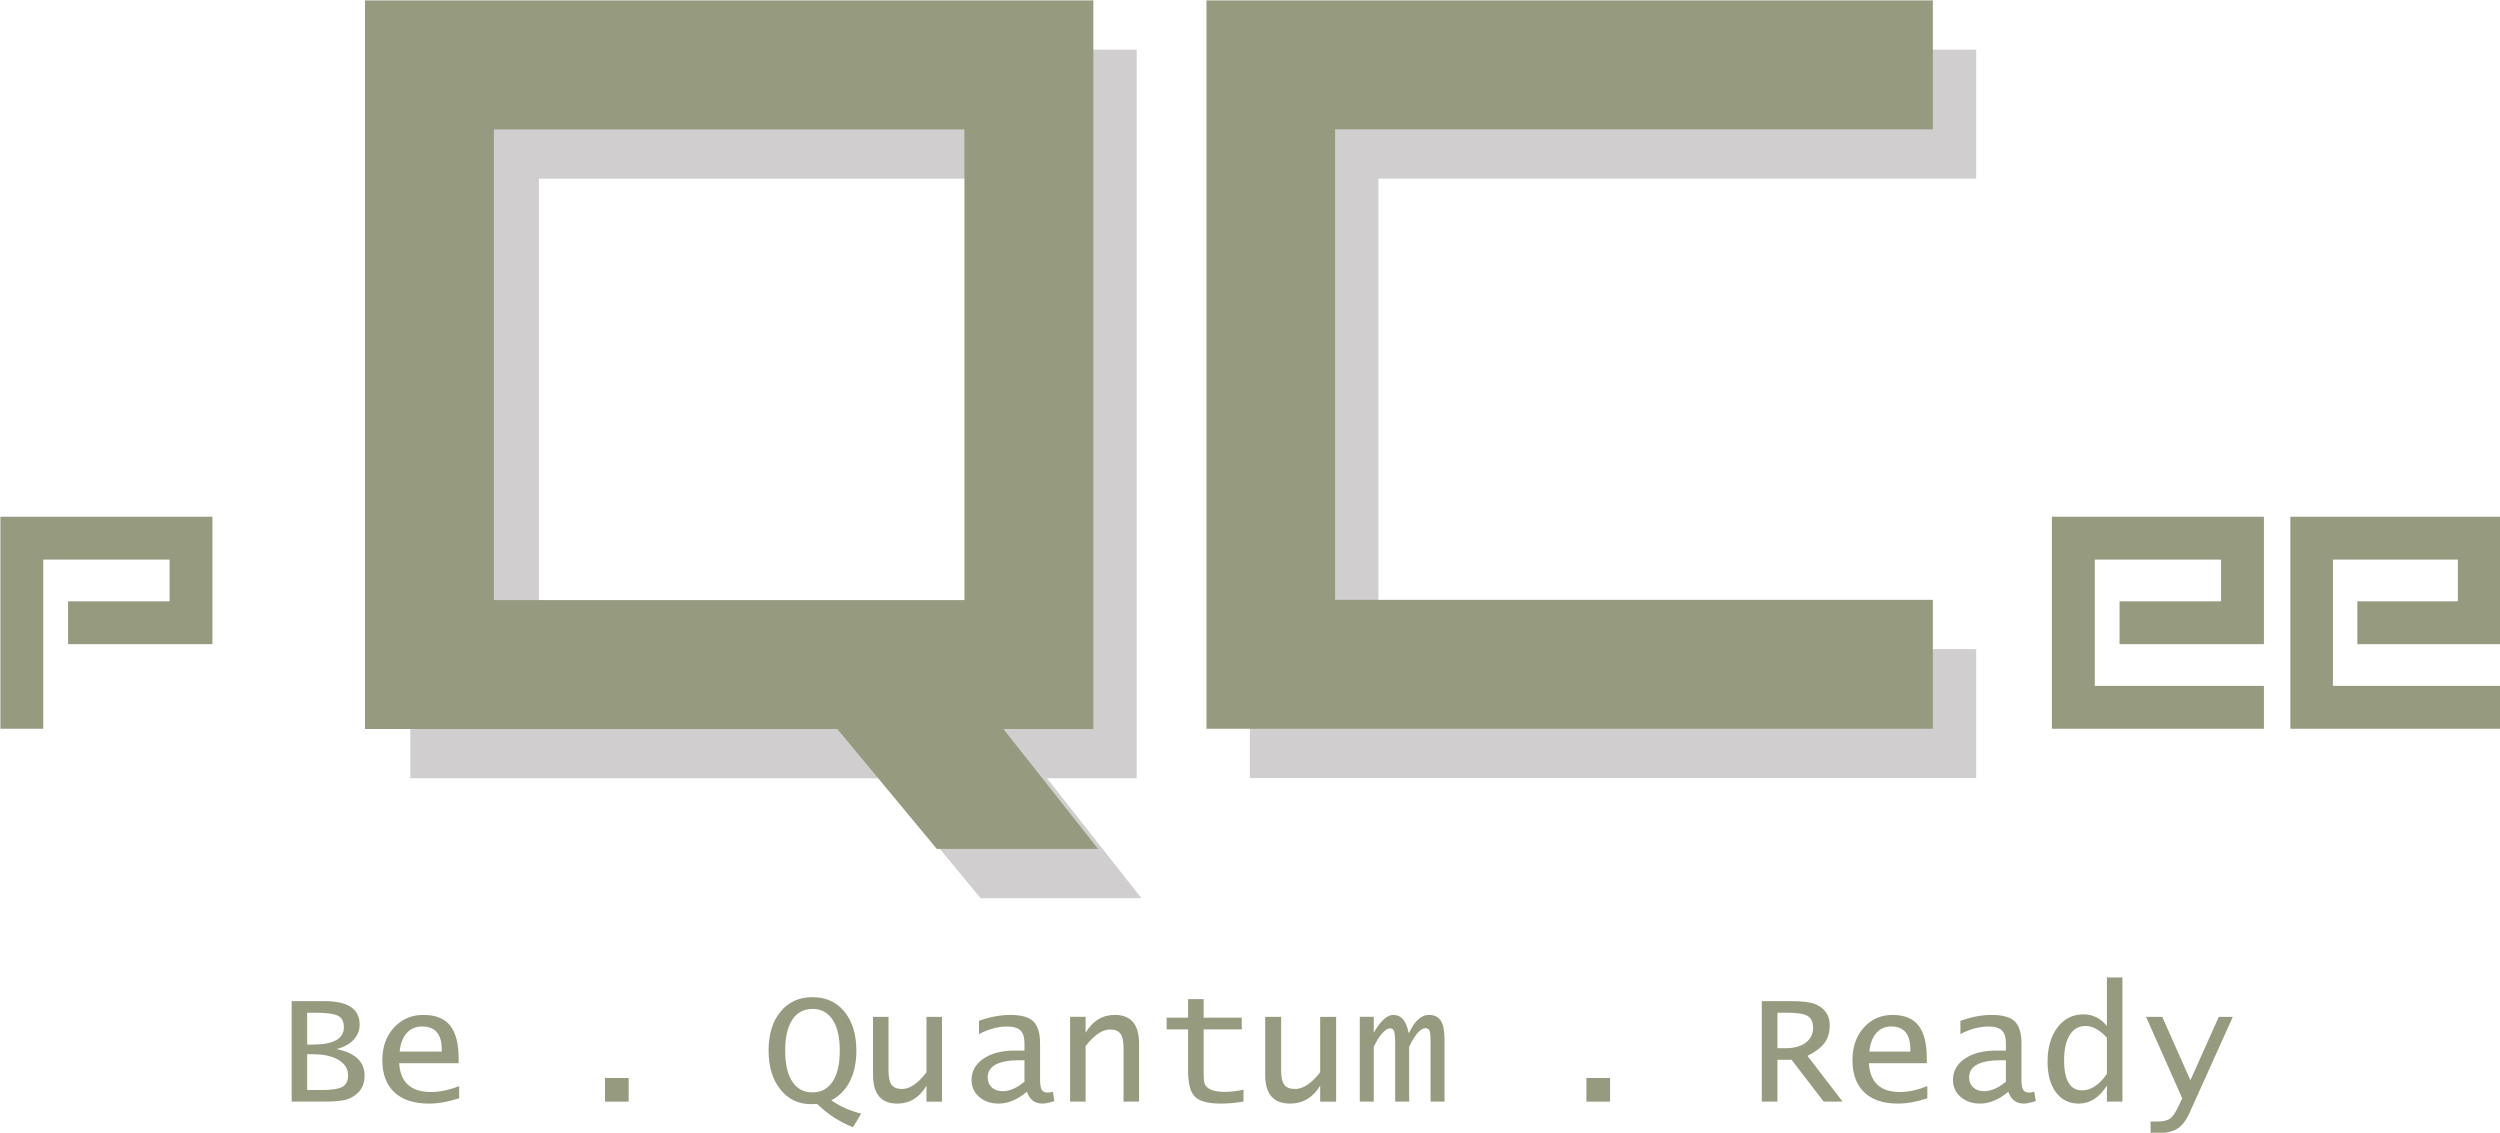
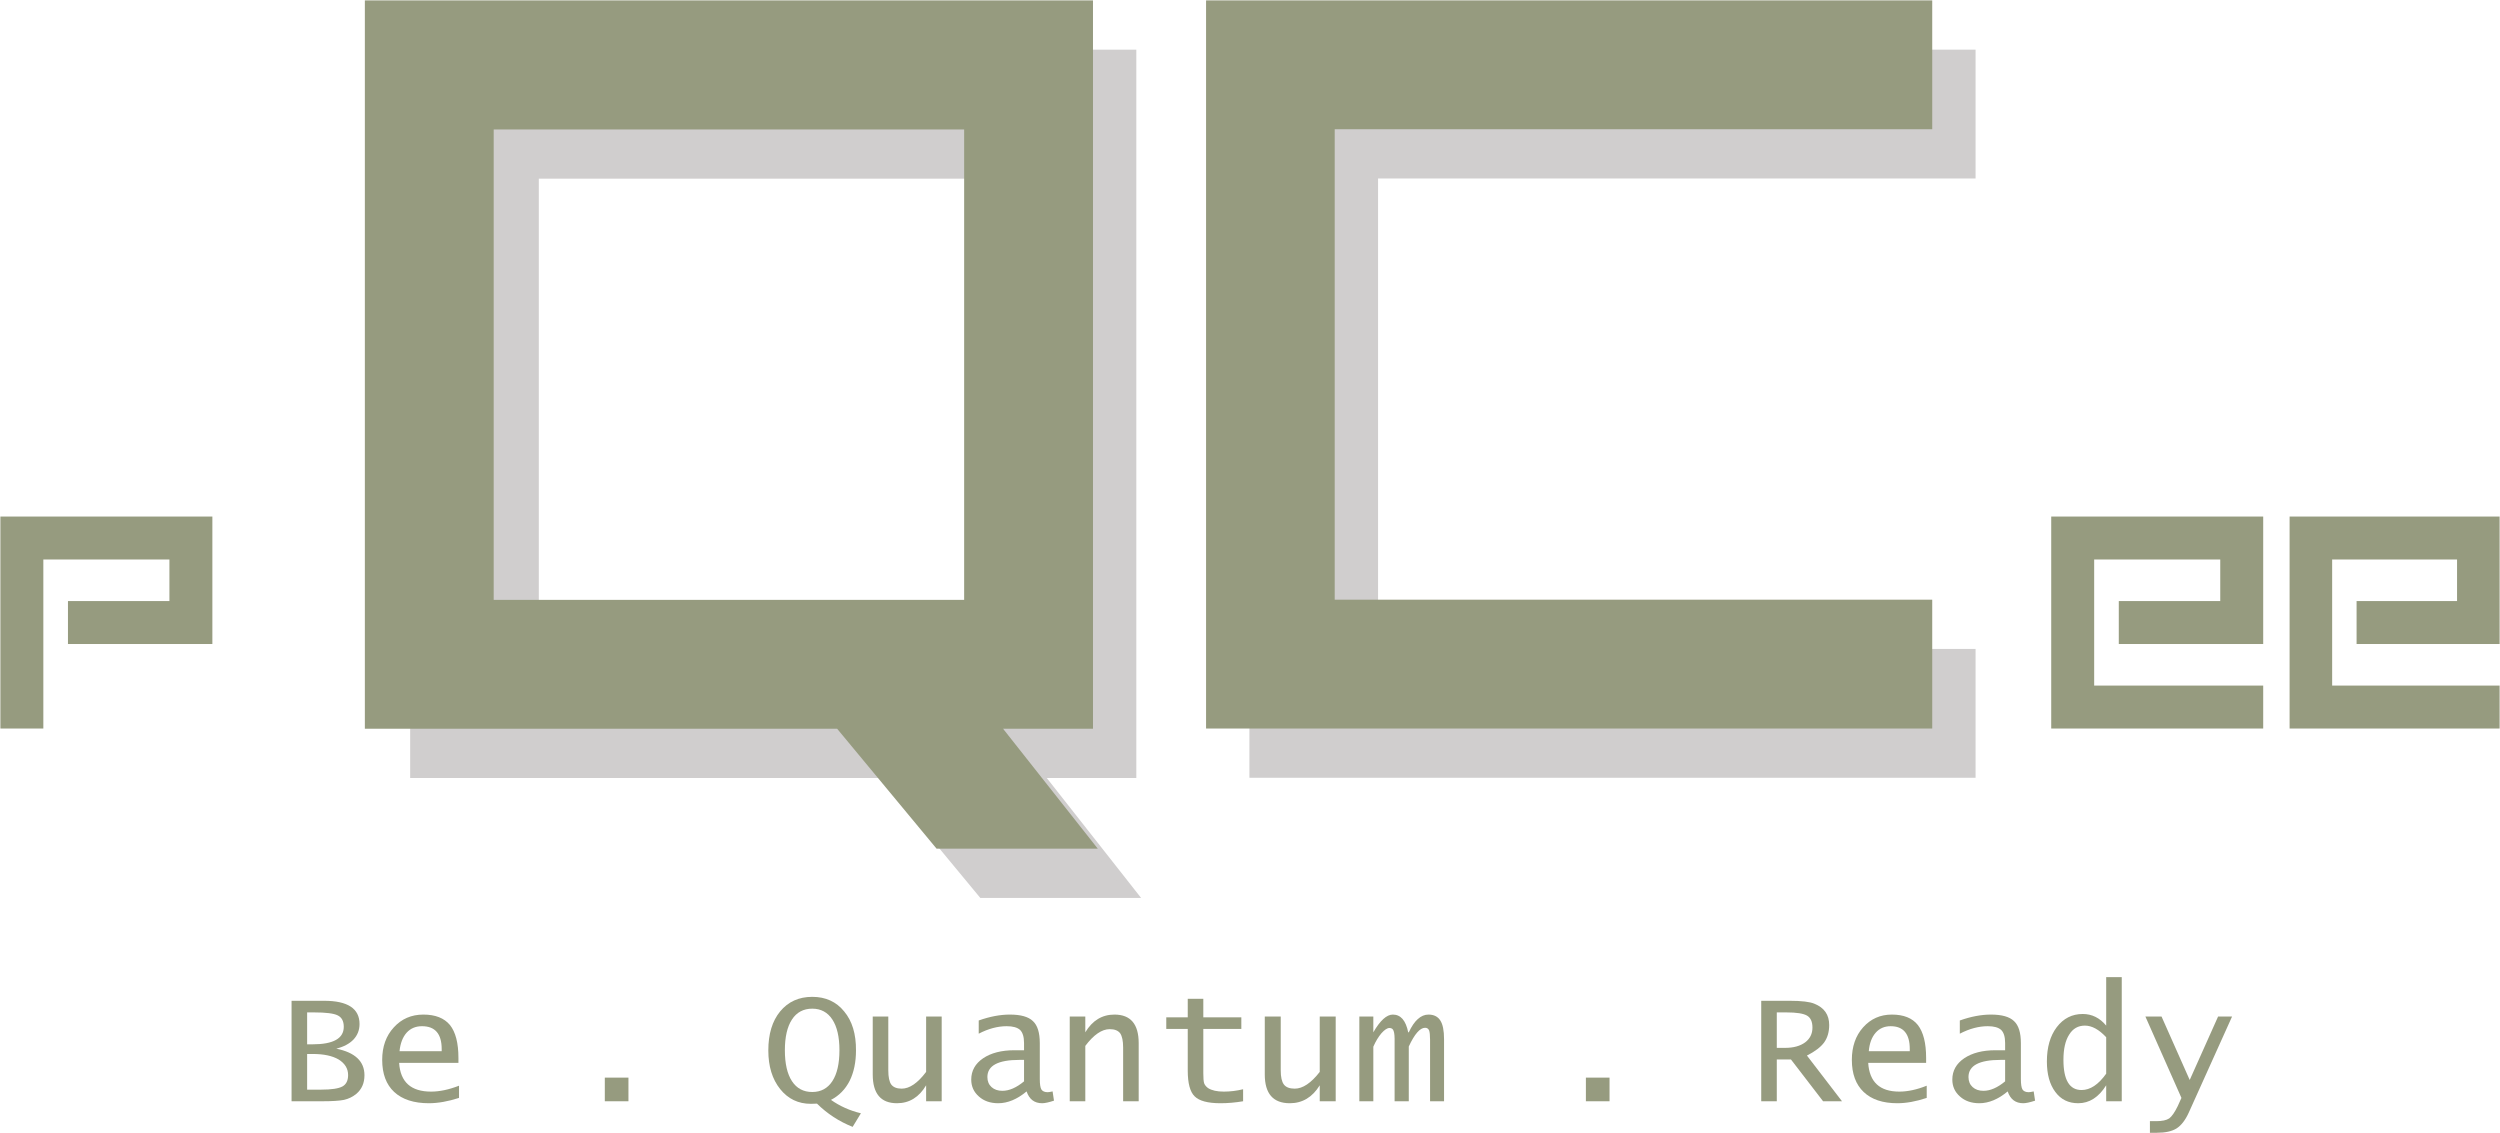
- <svg xmlns="http://www.w3.org/2000/svg" xml:space="preserve" overflow="hidden">
+ <svg xmlns="http://www.w3.org/2000/svg" version="1.2" viewBox="0 0 1269 575" width="1269" height="575">
  <defs>
-     <clipPath id="clip0">
-       <rect x="1596" y="766" width="1269" height="575" />
+     <clipPath clipPathUnits="userSpaceOnUse" id="cp1">
+       <path d="m0 0h1269v575h-1269z" />
    </clipPath>
  </defs>
-   <g clip-path="url(#clip0)" transform="translate(-1596 -766)">
-     <path d="M1806.5 793.5 2170.5 793.5 2170.5 1158.64 2122.57 1158.64 2170.5 1219.5 2094.67 1219.5 2044.31 1158.64 1806.5 1158.64 1806.5 793.5ZM1867.17 854.357 1867.17 1097.79 2109.83 1097.79 2109.83 854.357 1867.17 854.357Z" stroke="#D0CECE" stroke-width="4.583" stroke-miterlimit="8" fill="#D0CECE" fill-rule="evenodd" />
-     <path d="M2232.5 793.5 2596.5 793.5 2596.5 854.333 2293.17 854.333 2293.17 1097.67 2596.5 1097.67 2596.5 1158.5 2232.5 1158.5 2232.5 793.5Z" stroke="#D0CECE" stroke-width="4.583" stroke-miterlimit="8" fill="#D0CECE" fill-rule="evenodd" />
-     <path d="M1783.5 768.5 2148.5 768.5 2148.5 1133.64 2100.44 1133.64 2148.5 1194.5 2072.46 1194.5 2021.97 1133.64 1783.5 1133.64 1783.5 768.5ZM1844.33 829.357 1844.33 1072.79 2087.67 1072.79 2087.67 829.357 1844.33 829.357Z" stroke="#969B7F" stroke-width="4.583" stroke-miterlimit="8" fill="#969B7F" fill-rule="evenodd" />
-     <path d="M2210.5 768.5 2574.5 768.5 2574.5 829.333 2271.17 829.333 2271.17 1072.67 2574.5 1072.67 2574.5 1133.5 2210.5 1133.5 2210.5 768.5Z" stroke="#969B7F" stroke-width="4.583" stroke-miterlimit="8" fill="#969B7F" fill-rule="evenodd" />
-     <path d="M1598.5 1030.5 1701.5 1030.5 1701.5 1090.58 1632.83 1090.58 1632.83 1073.42 1684.33 1073.42 1684.33 1047.67 1615.67 1047.67 1615.67 1133.5 1598.5 1133.5 1598.5 1030.5Z" stroke="#969B7F" stroke-width="4.583" stroke-miterlimit="8" fill="#969B7F" fill-rule="evenodd" />
-     <path d="M2639.5 1030.5 2742.5 1030.5 2742.5 1090.58 2673.83 1090.58 2673.83 1073.42 2725.33 1073.42 2725.33 1047.67 2656.67 1047.67 2656.67 1116.33 2742.5 1116.33 2742.5 1133.5 2639.5 1133.5 2639.5 1030.5Z" stroke="#969B7F" stroke-width="4.583" stroke-miterlimit="8" fill="#969B7F" fill-rule="evenodd" />
-     <path d="M2760.5 1030.5 2862.5 1030.5 2862.5 1090.58 2794.5 1090.58 2794.5 1073.42 2845.5 1073.42 2845.5 1047.67 2777.5 1047.67 2777.5 1116.33 2862.5 1116.33 2862.5 1133.5 2760.5 1133.5 2760.5 1030.5Z" stroke="#969B7F" stroke-width="4.583" stroke-miterlimit="8" fill="#969B7F" fill-rule="evenodd" />
-     <path d="M2665.12 1262 2673 1262 2673 1325 2665.12 1325 2665.12 1316.86C2661.28 1322.95 2656.53 1326 2650.88 1326 2645.97 1326 2642.1 1324.1 2639.26 1320.29 2636.42 1316.49 2635 1311.32 2635 1304.77 2635 1297.59 2636.68 1291.79 2640.04 1287.36 2643.4 1282.93 2647.8 1280.71 2653.24 1280.71 2657.91 1280.71 2661.87 1282.68 2665.12 1286.62L2665.12 1262ZM2654.32 1286.62C2650.85 1286.62 2648.17 1288.14 2646.26 1291.17 2644.35 1294.21 2643.4 1298.48 2643.4 1304 2643.4 1314.2 2646.45 1319.3 2652.56 1319.3 2657.01 1319.3 2661.2 1316.52 2665.12 1310.96L2665.12 1292.52C2661.44 1288.59 2657.84 1286.62 2654.32 1286.62Z" fill="#969B7F" fill-rule="evenodd" />
-     <path d="M2008.28 1272C2015.07 1272 2020.49 1274.46 2024.51 1279.37 2028.54 1284.28 2030.55 1290.88 2030.55 1299.17 2030.55 1305.14 2029.46 1310.29 2027.29 1314.61 2025.11 1318.93 2021.96 1322.16 2017.84 1324.32 2022.33 1327.49 2027.39 1329.74 2033 1331.06L2028.83 1338C2021.96 1335.28 2015.9 1331.34 2010.66 1326.17 2009.33 1326.25 2008.3 1326.29 2007.57 1326.29 2001.16 1326.29 1995.96 1323.79 1991.97 1318.79 1987.99 1313.78 1986 1307.24 1986 1299.17 1986 1290.88 1988.01 1284.28 1992.04 1279.37 1996.07 1274.46 2001.48 1272 2008.28 1272ZM2008.26 1277.97C2003.82 1277.97 2000.4 1279.81 1998.01 1283.48 1995.62 1287.16 1994.42 1292.37 1994.42 1299.13 1994.42 1305.91 1995.62 1311.14 1998.01 1314.81 2000.4 1318.48 2003.82 1320.32 2008.26 1320.32 2012.69 1320.32 2016.12 1318.48 2018.52 1314.81 2020.93 1311.14 2022.13 1305.91 2022.13 1299.13 2022.13 1292.37 2020.93 1287.16 2018.52 1283.48 2016.12 1279.81 2012.69 1277.97 2008.26 1277.97Z" fill="#969B7F" fill-rule="evenodd" />
-     <path d="M2198.87 1273 2206.78 1273 2206.78 1282.4 2226.12 1282.4 2226.12 1288.34 2206.78 1288.34 2206.78 1310.66C2206.78 1313.15 2206.93 1314.86 2207.24 1315.8 2207.55 1316.74 2208.21 1317.55 2209.23 1318.25 2211.05 1319.45 2213.71 1320.06 2217.19 1320.06 2220.49 1320.06 2223.76 1319.68 2227 1318.93L2227 1324.96C2223.04 1325.65 2219.22 1326 2215.52 1326 2209.08 1326 2204.69 1324.84 2202.36 1322.53 2200.04 1320.21 2198.87 1315.83 2198.87 1309.38L2198.87 1288.34 2188 1288.34 2188 1282.4 2198.87 1282.4 2198.87 1273Z" fill="#969B7F" fill-rule="evenodd" />
-     <path d="M1744 1274 1760.52 1274C1772.5 1274 1778.49 1277.95 1778.49 1285.85 1778.49 1288.87 1777.45 1291.47 1775.39 1293.66 1773.33 1295.84 1770.45 1297.4 1766.75 1298.33 1776.25 1300.26 1781 1304.75 1781 1311.8 1781 1315.83 1779.6 1318.98 1776.81 1321.26 1775 1322.77 1772.94 1323.77 1770.62 1324.26 1768.31 1324.76 1764.58 1325 1759.45 1325L1744 1325 1744 1274ZM1751.86 1279.88 1751.86 1296.06 1754.62 1296.06C1765.21 1296.06 1770.5 1293.12 1770.5 1287.24 1770.5 1284.35 1769.48 1282.4 1767.43 1281.39 1765.38 1280.39 1761.42 1279.88 1755.54 1279.88L1751.86 1279.88ZM1751.86 1300.95 1751.86 1319.12 1758.97 1319.12C1764.16 1319.12 1767.73 1318.59 1769.68 1317.53 1771.64 1316.47 1772.62 1314.52 1772.62 1311.68 1772.62 1308.4 1771.01 1305.79 1767.81 1303.85 1764.6 1301.92 1760.24 1300.95 1754.74 1300.95L1751.86 1300.95Z" fill="#969B7F" fill-rule="evenodd" />
-     <path d="M2490 1274 2504.45 1274C2510.46 1274 2514.64 1274.49 2516.97 1275.47 2521.96 1277.51 2524.46 1281.12 2524.46 1286.28 2524.46 1289.83 2523.59 1292.8 2521.86 1295.17 2520.13 1297.54 2517.23 1299.75 2513.17 1301.79L2531 1325 2521.4 1325 2505.1 1303.77 2497.93 1303.77 2497.93 1325 2490 1325 2490 1274ZM2497.93 1279.88 2497.93 1297.89 2502.12 1297.89C2506.38 1297.89 2509.77 1296.96 2512.26 1295.1 2514.76 1293.24 2516.01 1290.73 2516.01 1287.57 2516.01 1284.62 2515.07 1282.61 2513.19 1281.52 2511.31 1280.43 2507.85 1279.88 2502.8 1279.88L2497.93 1279.88Z" fill="#969B7F" fill-rule="evenodd" />
-     <path d="M1810.87 1281C1816.98 1281 1821.48 1282.78 1824.37 1286.35 1827.27 1289.92 1828.71 1295.47 1828.71 1303L1828.71 1305.5 1798.56 1305.5C1799.16 1315.26 1804.56 1320.13 1814.78 1320.13 1819.1 1320.13 1823.84 1319.13 1829 1317.12L1829 1323.3C1823.43 1325.1 1818.32 1326 1813.68 1326 1806.07 1326 1800.22 1324.1 1796.13 1320.29 1792.04 1316.48 1790 1311.04 1790 1303.96 1790 1297.27 1791.96 1291.77 1795.89 1287.46 1799.81 1283.15 1804.81 1281 1810.87 1281ZM1810.17 1286.87C1806.97 1286.87 1804.36 1287.99 1802.37 1290.24 1800.37 1292.48 1799.18 1295.62 1798.8 1299.63L1820.16 1299.63 1820.16 1298.52C1820.16 1290.75 1816.83 1286.87 1810.17 1286.87Z" fill="#969B7F" fill-rule="evenodd" />
-     <path d="M2108.59 1281C2114.13 1281 2118.05 1282.09 2120.33 1284.27 2122.62 1286.45 2123.77 1290.21 2123.77 1295.55L2123.77 1313.68C2123.77 1316.29 2124.05 1318.06 2124.61 1319 2125.17 1319.95 2126.23 1320.42 2127.78 1320.42 2128.29 1320.42 2129.12 1320.29 2130.28 1320.02L2131 1324.72C2128.35 1325.57 2126.35 1326 2124.99 1326 2121.09 1326 2118.46 1324.01 2117.09 1320.02 2112.3 1324.01 2107.51 1326 2102.75 1326 2098.75 1326 2095.46 1324.87 2092.88 1322.61 2090.29 1320.35 2089 1317.5 2089 1314.04 2089 1309.55 2091.01 1305.94 2095.03 1303.2 2099.05 1300.46 2104.35 1299.1 2110.94 1299.1L2115.85 1299.1 2115.85 1295.39C2115.85 1292.33 2115.16 1290.15 2113.8 1288.85 2112.43 1287.55 2110.17 1286.9 2107.01 1286.9 2102.42 1286.9 2097.68 1288.17 2092.78 1290.73L2092.78 1283.99C2098.4 1282 2103.67 1281 2108.59 1281ZM2113.48 1304C2102.62 1304 2097.2 1306.91 2097.2 1312.73 2097.2 1314.83 2097.9 1316.51 2099.29 1317.79 2100.68 1319.06 2102.53 1319.7 2104.84 1319.7 2108.29 1319.7 2111.96 1318.11 2115.85 1314.92L2115.85 1304 2113.48 1304Z" fill="#969B7F" fill-rule="evenodd" />
-     <path d="M2161.65 1281C2169.89 1281 2174 1285.85 2174 1295.55L2174 1325 2166.13 1325 2166.13 1297.69C2166.13 1294.33 2165.6 1291.95 2164.55 1290.53 2163.5 1289.12 2161.73 1288.41 2159.26 1288.41 2155.31 1288.41 2151.19 1291.23 2146.87 1296.86L2146.87 1325 2139 1325 2139 1281.95 2146.87 1281.95 2146.87 1290.04C2150.49 1284.01 2155.42 1281 2161.65 1281Z" fill="#969B7F" fill-rule="evenodd" />
-     <path d="M2303.01 1281C2307.03 1281 2309.61 1284.01 2310.76 1290.04L2311.05 1290.04C2313.89 1284.01 2317.22 1281 2321.05 1281 2323.83 1281 2325.86 1281.98 2327.11 1283.95 2328.37 1285.92 2329 1289.1 2329 1293.49L2329 1325 2321.91 1325 2321.91 1293.8C2321.91 1291.45 2321.73 1289.85 2321.38 1289.01 2321.02 1288.16 2320.35 1287.74 2319.37 1287.74 2316.8 1287.74 2314.02 1290.9 2311.05 1297.21L2311.05 1325 2303.95 1325 2303.95 1295.23C2303.95 1292.27 2303.78 1290.3 2303.42 1289.3 2303.07 1288.31 2302.36 1287.82 2301.29 1287.82 2300.14 1287.82 2298.78 1288.72 2297.21 1290.53 2295.64 1292.34 2294.27 1294.6 2293.09 1297.29L2293.09 1325 2286 1325 2286 1281.95 2293.09 1281.95 2293.09 1290.04C2296.56 1284.01 2299.87 1281 2303.01 1281Z" fill="#969B7F" fill-rule="evenodd" />
-     <path d="M2556.33 1281C2562.29 1281 2566.67 1282.78 2569.49 1286.35 2572.31 1289.92 2573.72 1295.47 2573.72 1303L2573.72 1305.5 2544.34 1305.5C2544.92 1315.26 2550.19 1320.13 2560.14 1320.13 2564.35 1320.13 2568.97 1319.13 2574 1317.12L2574 1323.3C2568.57 1325.1 2563.6 1326 2559.07 1326 2551.66 1326 2545.96 1324.1 2541.98 1320.29 2537.99 1316.48 2536 1311.04 2536 1303.96 2536 1297.27 2537.91 1291.77 2541.74 1287.46 2545.56 1283.15 2550.43 1281 2556.33 1281ZM2555.66 1286.87C2552.53 1286.87 2550 1287.99 2548.05 1290.24 2546.11 1292.48 2544.95 1295.62 2544.58 1299.63L2565.38 1299.63 2565.38 1298.52C2565.38 1290.75 2562.14 1286.87 2555.66 1286.87Z" fill="#969B7F" fill-rule="evenodd" />
-     <path d="M2606.59 1281C2612.13 1281 2616.05 1282.09 2618.33 1284.27 2620.62 1286.45 2621.77 1290.21 2621.77 1295.55L2621.77 1313.68C2621.77 1316.29 2622.05 1318.06 2622.61 1319 2623.17 1319.95 2624.23 1320.42 2625.78 1320.42 2626.29 1320.42 2627.12 1320.29 2628.28 1320.02L2629 1324.72C2626.35 1325.57 2624.35 1326 2622.99 1326 2619.09 1326 2616.46 1324.01 2615.09 1320.02 2610.3 1324.01 2605.51 1326 2600.75 1326 2596.75 1326 2593.46 1324.87 2590.88 1322.61 2588.29 1320.35 2587 1317.5 2587 1314.04 2587 1309.55 2589.01 1305.94 2593.03 1303.2 2597.05 1300.46 2602.35 1299.1 2608.94 1299.1L2613.85 1299.1 2613.85 1295.39C2613.85 1292.33 2613.16 1290.15 2611.8 1288.85 2610.43 1287.55 2608.17 1286.9 2605.01 1286.9 2600.42 1286.9 2595.68 1288.17 2590.78 1290.73L2590.78 1283.99C2596.4 1282 2601.67 1281 2606.59 1281ZM2611.48 1304C2600.62 1304 2595.2 1306.91 2595.2 1312.73 2595.2 1314.83 2595.9 1316.51 2597.29 1317.79 2598.68 1319.06 2600.53 1319.7 2602.84 1319.7 2606.29 1319.7 2609.96 1318.11 2613.85 1314.92L2613.85 1304 2611.48 1304Z" fill="#969B7F" fill-rule="evenodd" />
-     <path d="M2039 1282 2046.87 1282 2046.87 1309.29C2046.87 1312.67 2047.39 1315.06 2048.43 1316.48 2049.47 1317.89 2051.24 1318.59 2053.74 1318.59 2057.69 1318.59 2061.81 1315.77 2066.13 1310.12L2066.13 1282 2074 1282 2074 1325.01 2066.13 1325.01 2066.13 1316.93C2062.51 1322.98 2057.57 1326 2051.31 1326 2043.1 1326 2039 1321.14 2039 1311.43L2039 1282Z" fill="#969B7F" fill-rule="evenodd" />
-     <path d="M2238 1282 2246.1 1282 2246.1 1309.29C2246.1 1312.67 2246.63 1315.06 2247.7 1316.48 2248.77 1317.89 2250.59 1318.59 2253.16 1318.59 2257.22 1318.59 2261.47 1315.77 2265.9 1310.12L2265.9 1282 2274 1282 2274 1325.01 2265.9 1325.01 2265.9 1316.93C2262.18 1322.98 2257.1 1326 2250.66 1326 2242.22 1326 2238 1321.14 2238 1311.43L2238 1282Z" fill="#969B7F" fill-rule="evenodd" />
-     <path d="M2685 1282 2693.22 1282 2707.48 1314.17 2721.88 1282 2729 1282 2707 1330.8C2705.28 1334.6 2703.23 1337.25 2700.85 1338.75 2698.46 1340.25 2695.07 1341 2690.67 1341L2687.29 1341 2687.29 1335.1 2690.51 1335.1C2693.51 1335.1 2695.7 1334.63 2697.07 1333.67 2698.43 1332.71 2699.87 1330.66 2701.37 1327.49L2703.34 1323.35 2685 1282Z" fill="#969B7F" fill-rule="evenodd" />
-     <path d="M1903 1313 1915 1313 1915 1325 1903 1325 1903 1313Z" fill="#969B7F" fill-rule="evenodd" />
-     <path d="M2401 1313 2413 1313 2413 1325 2401 1325 2401 1313Z" fill="#969B7F" fill-rule="evenodd" />
+   <style>.a{fill:#d0cece;stroke:#d0cece;stroke-width:4.6}.b{fill:#969b7f;stroke:#969b7f;stroke-width:4.6}.c{fill:#969b7f}</style>
+   <g clip-path="url(#cp1)">
+     <path fill-rule="evenodd" class="a" d="m210.5 27.5h364v365.1h-47.9l47.9 60.9h-75.8l-50.4-60.9h-237.8zm60.7 60.9v243.4h242.6v-243.4z" />
+     <path fill-rule="evenodd" class="a" d="m636.5 27.5h364v60.8h-303.3v243.4h303.3v60.8h-364z" />
+     <path fill-rule="evenodd" class="b" d="m187.5 2.5h365v365.1h-48.1l48.1 60.9h-76l-50.5-60.9h-238.5zm60.8 60.9v243.4h243.4v-243.4z" />
+     <path fill-rule="evenodd" class="b" d="m614.5 2.5h364v60.8h-303.3v243.4h303.3v60.8h-364z" />
+     <path fill-rule="evenodd" class="b" d="m2.5 264.5h103v60.1h-68.7v-17.2h51.5v-25.7h-68.6v85.8h-17.2z" />
+     <path fill-rule="evenodd" class="b" d="m1043.5 264.5h103v60.1h-68.7v-17.2h51.5v-25.7h-68.6v68.6h85.8v17.2h-103z" />
+     <path fill-rule="evenodd" class="b" d="m1164.5 264.5h102v60.1h-68v-17.2h51v-25.7h-68v68.6h85v17.2h-102z" />
+     <path fill-rule="evenodd" class="c" d="m1069.1 496h7.9v63h-7.9v-8.1q-5.7 9.1-14.2 9.1-7.4 0-11.6-5.7-4.3-5.7-4.3-15.5 0-10.8 5-17.4 5.1-6.7 13.2-6.7 7 0 11.9 5.9zm-10.8 24.6q-5.2 0-8 4.6-2.9 4.5-2.9 12.8 0 15.3 9.2 15.3 6.6 0 12.5-8.3v-18.5q-5.5-5.9-10.8-5.9z" />
+     <path fill-rule="evenodd" class="c" d="m412.3 506q10.2 0 16.2 7.4 6.1 7.3 6 19.8 0 8.9-3.2 15.4-3.3 6.5-9.5 9.7 6.8 4.8 15.2 6.8l-4.2 6.9q-10.3-4.1-18.1-11.8-2 0.1-3.1 0.1-9.6 0-15.6-7.5-6-7.5-6-19.6 0-12.5 6-19.8 6.1-7.4 16.3-7.4zm0 6q-6.7 0-10.3 5.5-3.6 5.5-3.6 15.6 0 10.2 3.6 15.7 3.6 5.5 10.3 5.5 6.6 0 10.2-5.5 3.6-5.5 3.6-15.7 0-10.1-3.6-15.6-3.6-5.5-10.2-5.5z" />
+     <path fill-rule="evenodd" class="c" d="m602.9 507h7.9v9.4h19.3v5.9h-19.3v22.4q0 3.7 0.4 5.1 0.5 1.4 2 2.5 2.8 1.8 8 1.8 4.9 0 9.8-1.2v6.1q-5.9 1-11.5 1-9.6 0-13.1-3.5-3.5-3.4-3.5-13.1v-21.1h-10.9v-5.9h10.9z" />
+     <path fill-rule="evenodd" class="c" d="m148 508h16.5q18 0 18 11.8 0 4.6-3.1 7.9-3.1 3.2-8.7 4.6 14.3 2.9 14.3 13.5 0 6-4.2 9.5-2.7 2.2-6.2 3-3.5 0.7-11.1 0.7h-15.5zm7.9 5.9v16.2h2.7q15.9 0 15.9-8.9 0-4.3-3.1-5.8-3-1.5-11.9-1.5zm0 21.1v18.1h7.2q7.7 0 10.7-1.6 2.9-1.6 2.9-5.8 0-4.9-4.8-7.9-4.8-2.8-13.1-2.8z" />
+     <path fill-rule="evenodd" class="c" d="m894 508h14.4q9.1 0 12.6 1.5 7.5 3 7.5 10.8 0 5.3-2.6 8.9-2.6 3.5-8.7 6.6l17.8 23.2h-9.6l-16.3-21.2h-7.2v21.2h-7.9zm7.9 5.9v18h4.2q6.4 0 10.2-2.8 3.7-2.8 3.7-7.5 0-4.5-2.8-6.1-2.8-1.6-10.4-1.6z" />
+     <path fill-rule="evenodd" class="c" d="m214.9 515q9.1 0 13.5 5.3 4.3 5.4 4.3 16.7v2.5h-30.1q0.9 14.6 16.2 14.6 6.5 0 14.2-3v6.2q-8.4 2.7-15.3 2.7-11.4 0-17.6-5.7-6.1-5.7-6.1-16.3 0-10.1 5.9-16.5 5.9-6.5 15-6.5zm-0.7 5.9q-4.8 0-7.8 3.3-3 3.4-3.6 9.4h21.4v-1.1q0-11.6-10-11.6z" />
+     <path fill-rule="evenodd" class="c" d="m512.6 515q8.3 0 11.7 3.3 3.5 3.2 3.5 11.2v18.2q0 3.9 0.8 5.3 0.9 1.4 3.2 1.4 0.7 0 2.5-0.4l0.7 4.7q-4 1.3-6 1.3-5.9 0-7.9-6-7.2 6-14.4 6-6 0-9.8-3.4-3.9-3.4-3.9-8.6 0-6.7 6-10.8 6.1-4.1 15.9-4.1h4.9v-3.7q0-4.6-2-6.6-2.1-1.9-6.8-1.9-6.9 0-14.2 3.8v-6.7q8.4-3 15.8-3zm4.9 23q-16.3 0-16.3 8.7 0 3.2 2.1 5.1 2.1 1.9 5.5 1.9 5.2 0 11-4.8v-10.9z" />
+     <path fill-rule="evenodd" class="c" d="m565.7 515q12.3 0 12.3 14.5v29.5h-7.9v-27.3q0-5-1.5-7.2-1.6-2.1-5.3-2.1-6 0-12.4 8.5v28.1h-7.9v-43h7.9v8q5.4-9 14.8-9z" />
+     <path fill-rule="evenodd" class="c" d="m707 515q6 0 7.8 9h0.3q4.2-9 10-9 4.1 0 6 3 1.9 2.9 1.9 9.5v31.5h-7.1v-31.2q0-3.5-0.5-4.8-0.6-1.3-2-1.3-3.9 0-8.3 9.5v27.8h-7.2v-29.8q0.1-4.4-0.5-5.9-0.5-1.5-2.1-1.5-1.7 0-4.1 2.7-2.3 2.7-4.1 6.8v27.7h-7.1v-43h7.1v8q5.2-9 9.9-9z" />
+     <path fill-rule="evenodd" class="c" d="m960.3 515q9 0 13.2 5.3 4.2 5.4 4.2 16.7v2.5h-29.4q0.9 14.6 15.8 14.6 6.4 0 13.9-3v6.2q-8.1 2.7-14.9 2.7-11.1 0-17.1-5.7-6-5.7-6-16.3 0-10.1 5.7-16.5 5.8-6.5 14.6-6.5zm-0.6 5.9q-4.7 0-7.6 3.3-3 3.4-3.5 9.4h20.8v-1.1q0-11.6-9.7-11.6z" />
+     <path fill-rule="evenodd" class="c" d="m1010.6 515q8.3 0 11.7 3.3 3.5 3.2 3.5 11.2v18.2q0 3.9 0.8 5.3 0.9 1.4 3.2 1.4 0.7 0 2.5-0.4l0.7 4.7q-4 1.3-6 1.3-5.9 0-7.9-6-7.2 6-14.4 6-6 0-9.8-3.4-3.9-3.4-3.9-8.6 0-6.7 6-10.8 6.1-4.1 15.9-4.1h4.9v-3.7q0-4.6-2-6.6-2.1-1.9-6.8-1.9-6.9 0-14.2 3.8v-6.7q8.4-3 15.8-3zm4.9 23q-16.3 0-16.3 8.7 0 3.2 2.1 5.1 2.1 1.9 5.5 1.9 5.2 0 11-4.8v-10.9z" />
+     <path fill-rule="evenodd" class="c" d="m443 516h7.9v27.3q0 5.1 1.5 7.2 1.6 2.1 5.3 2.1 6 0 12.4-8.5v-28.1h7.9v43h-7.9v-8.1q-5.4 9.1-14.8 9.1-12.3 0-12.3-14.6z" />
+     <path fill-rule="evenodd" class="c" d="m642 516h8.1v27.3q0 5.1 1.6 7.2 1.6 2.1 5.5 2.1 6.1 0 12.7-8.5v-28.1h8.1v43h-8.1v-8.1q-5.6 9.1-15.2 9.1-12.7 0-12.7-14.6z" />
+     <path fill-rule="evenodd" class="c" d="m1089 516h8.2l14.3 32.2 14.4-32.2h7.1l-22 48.8q-2.6 5.7-6.2 8-3.5 2.2-10.1 2.2h-3.4v-5.9h3.2q4.5 0 6.6-1.4 2-1.5 4.3-6.2l1.9-4.2z" />
+     <path fill-rule="evenodd" class="c" d="m307 547h12v12h-12z" />
+     <path fill-rule="evenodd" class="c" d="m805 547h12v12h-12z" />
  </g>
</svg>
